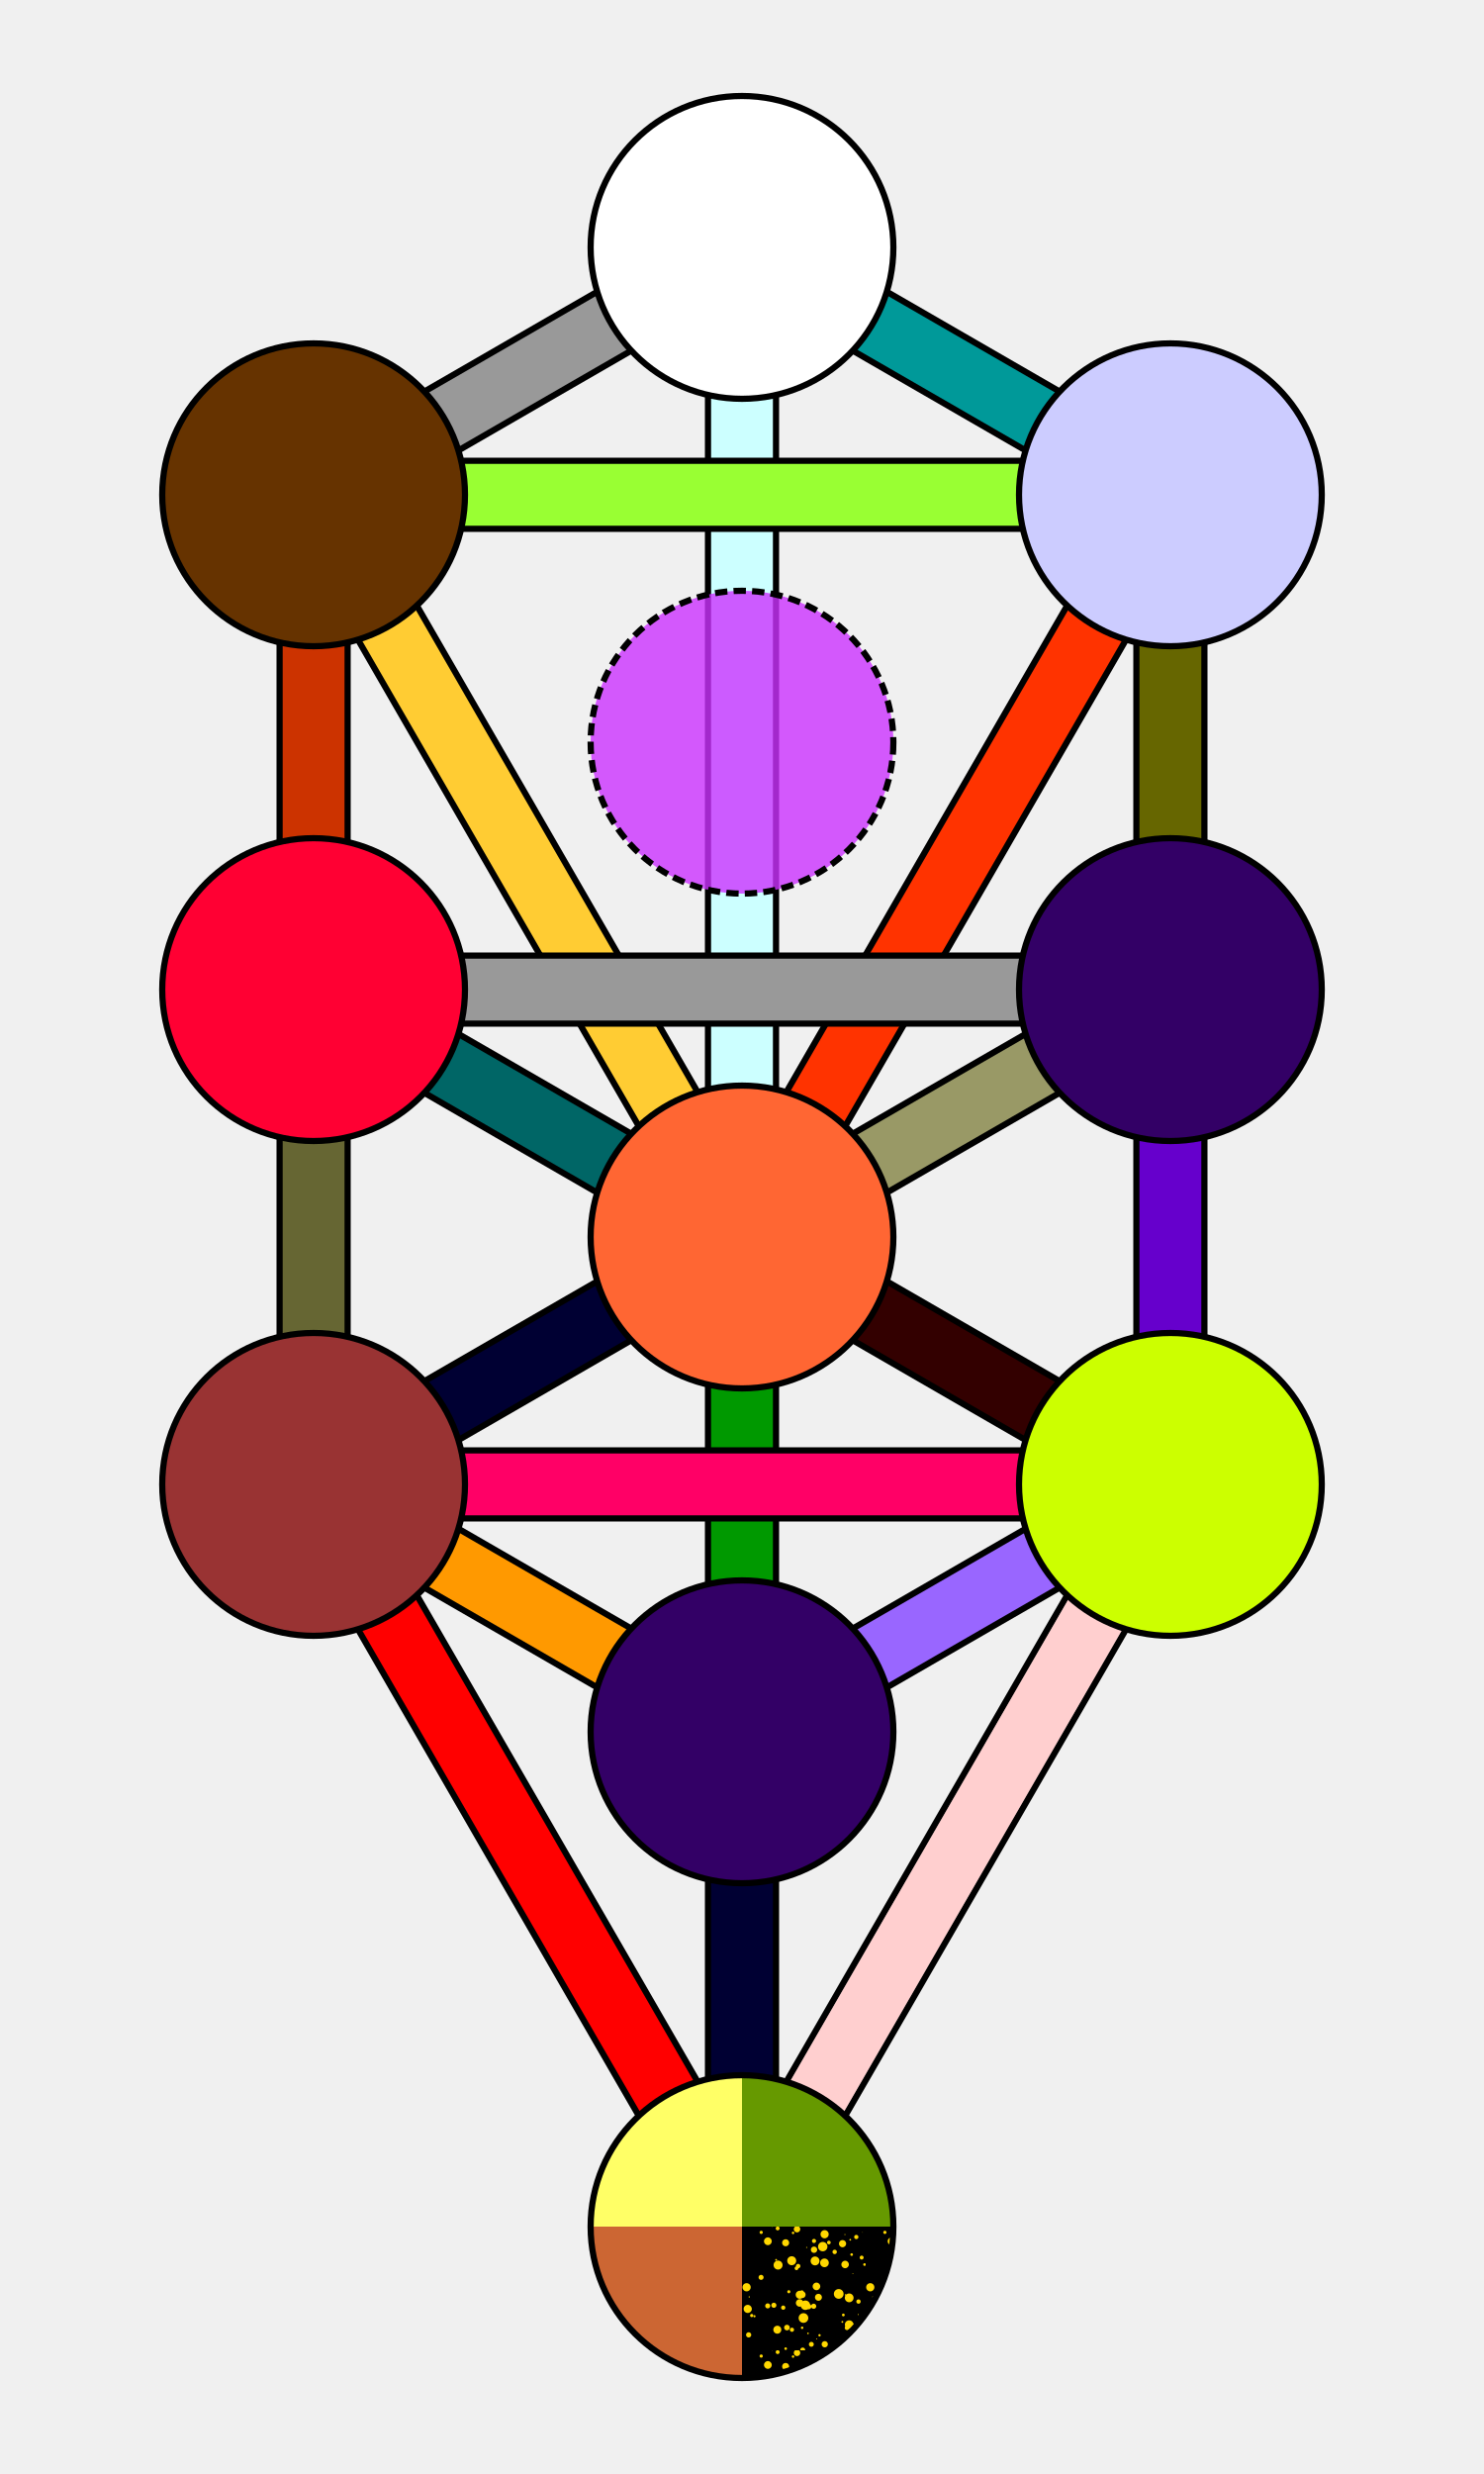
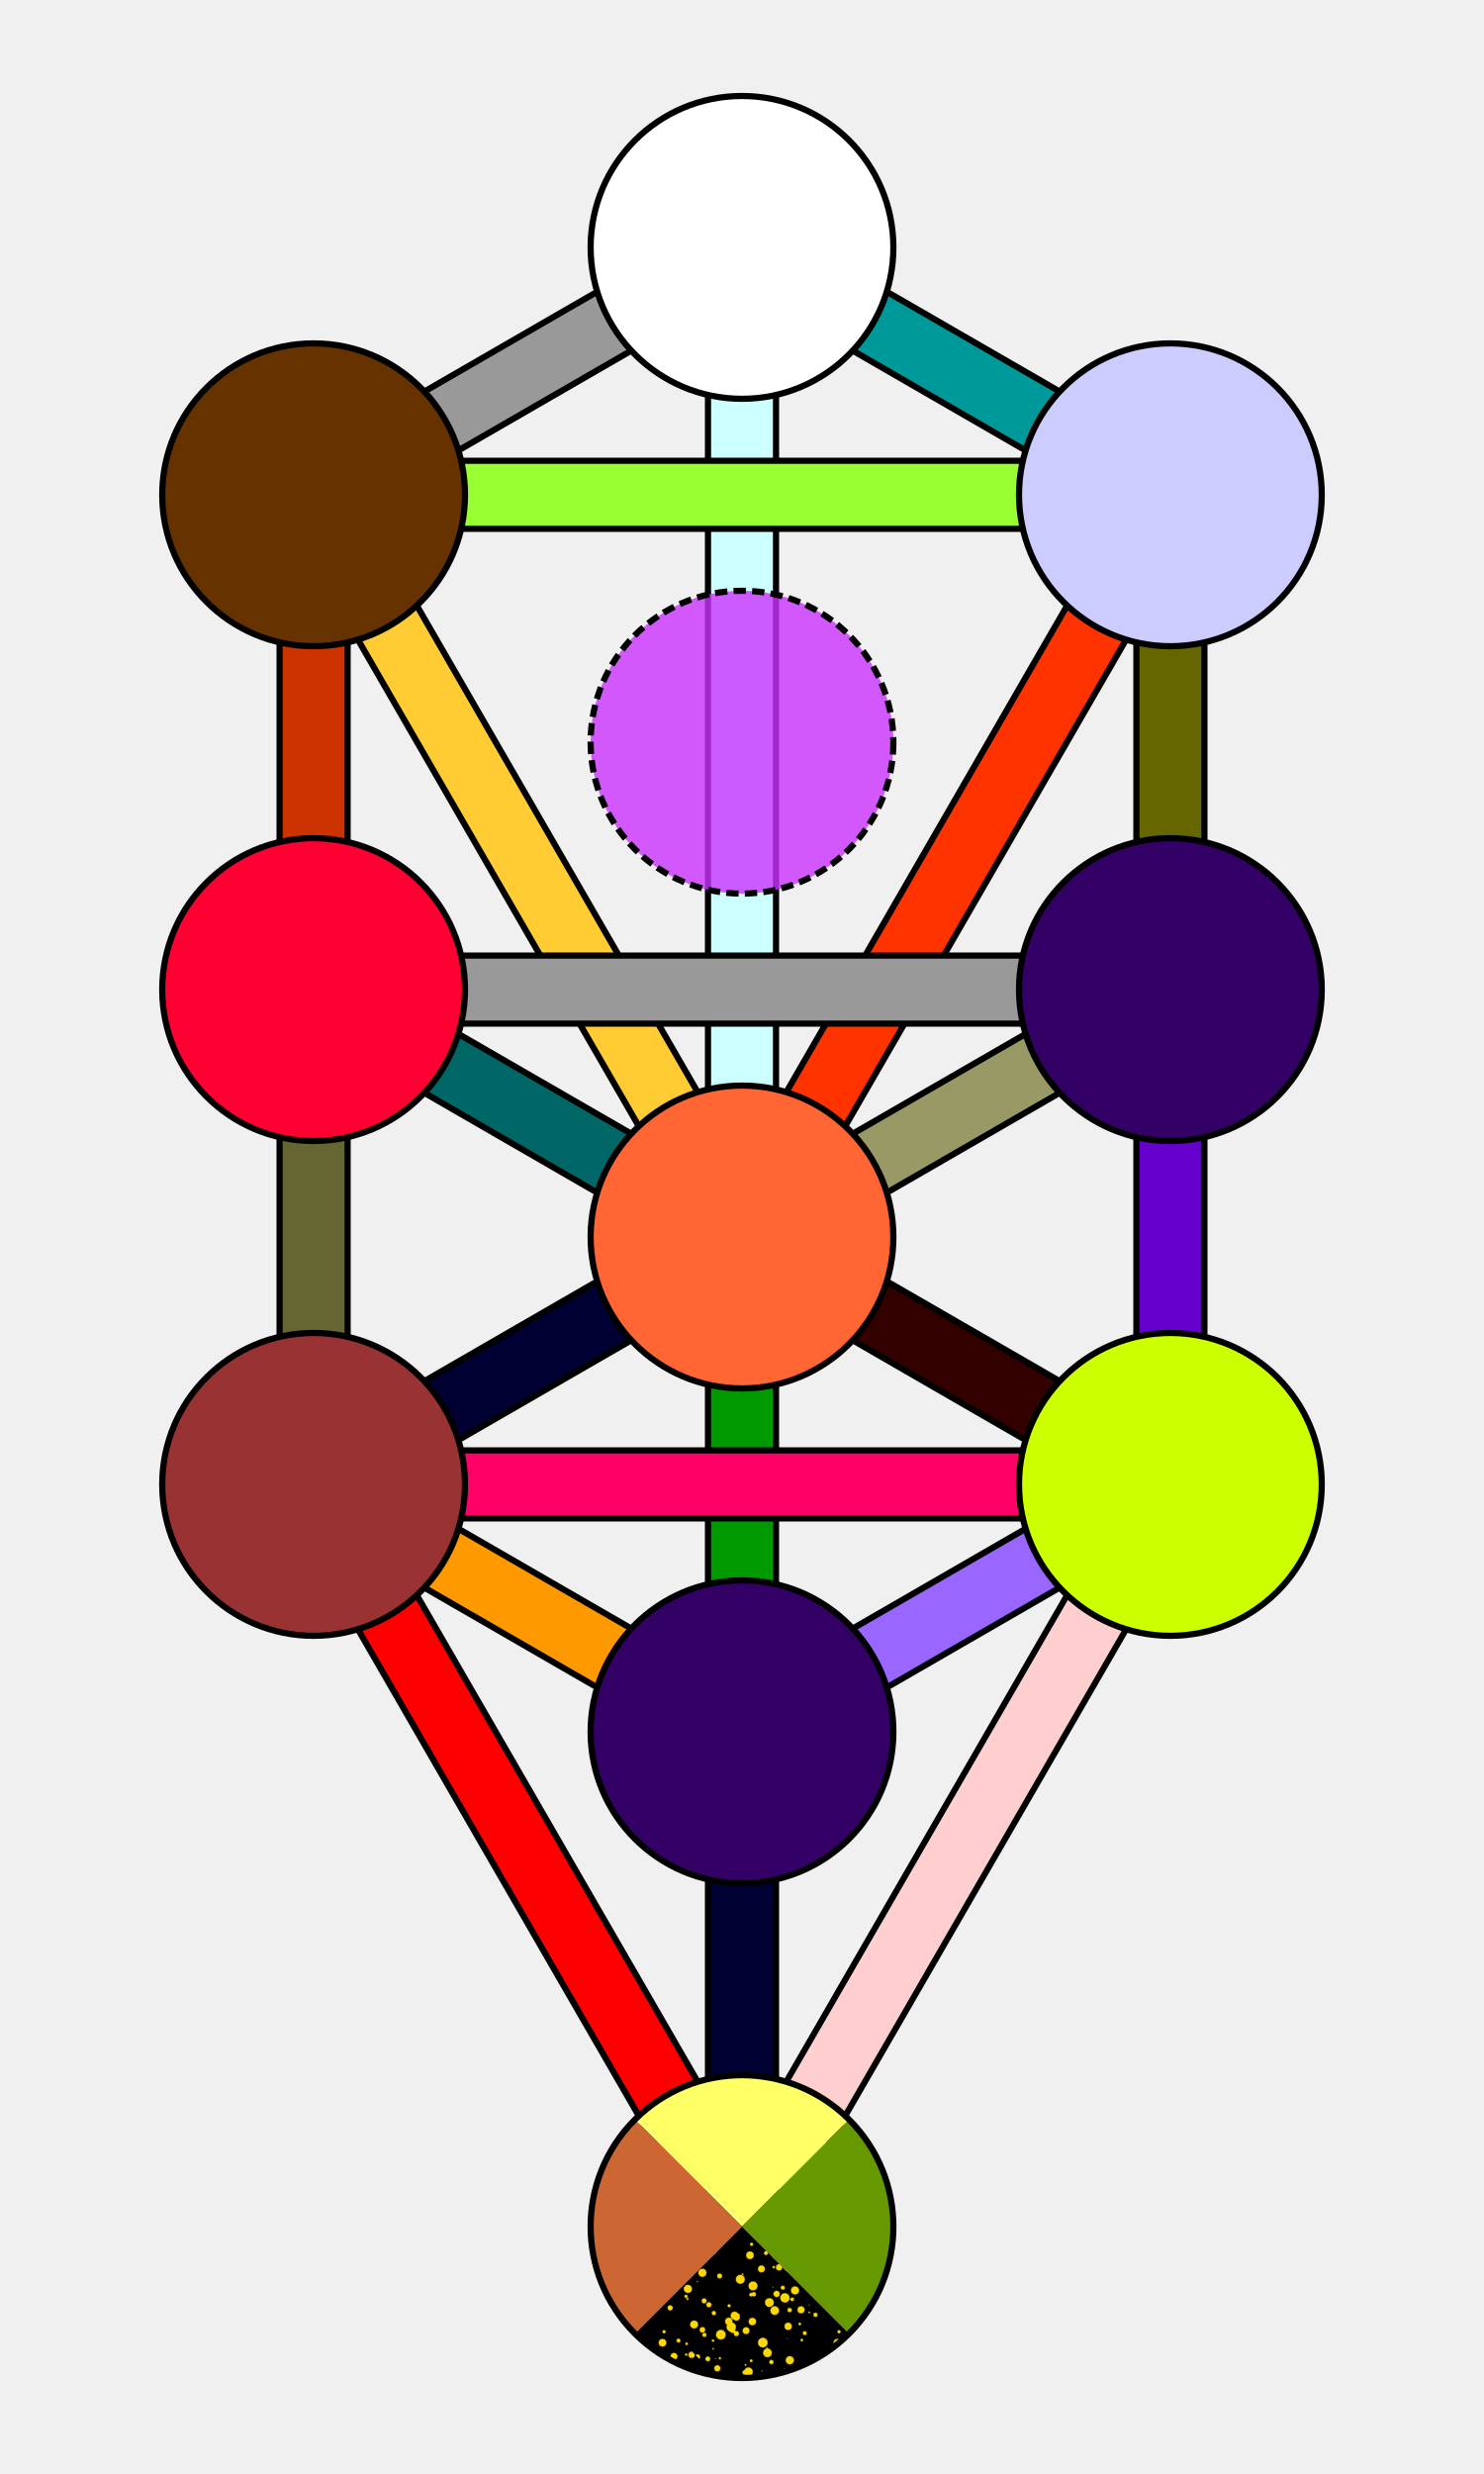
<svg xmlns="http://www.w3.org/2000/svg" version="1.2" width="360" height="600" viewBox="-600 -1000 1200 2000" preserveAspectRatio="xMinYMin meet">
  <style type="text/css">

    #my-rect { fill: blue; }

</style>
  <defs>
    <circle id="sephira" r="122.407">
      </circle>
    <clipPath id="sephClip">
      <use href="#sephira" />
    </clipPath>
    <pattern id="blackFleckedGold" x="0" y="0" width="100" height="100" patternUnits="userSpaceOnUse">
      <rect x="0" y="0" width="100" height="100" fill="black" stroke="none" />
      <circle cx="86.669" cy="79.27" r="3.483" fill="gold" />
      <circle cx="20.794" cy="64.096" r="2.05" fill="gold" />
      <circle cx="48.668" cy="55.03" r="2.793" fill="gold" />
      <circle cx="66.688" cy="29.299" r="3.51" fill="gold" />
      <circle cx="35.313" cy="98.663" r="1.065" fill="gold" />
      <circle cx="94.204" cy="60.591" r="1.766" fill="gold" />
      <circle cx="99.203" cy="80.118" r="0.423" fill="gold" />
      <circle cx="84.911" cy="81.867" r="1.823" fill="gold" />
      <circle cx="40.403" cy="83.396" r="1.691" fill="gold" />
      <circle cx="96.764" cy="25.047" r="1.597" fill="gold" />
      <circle cx="56.075" cy="95.163" r="1.989" fill="gold" />
      <circle cx="48.628" cy="81.783" r="0.999" fill="gold" />
      <circle cx="83.388" cy="30.62" r="3.032" fill="gold" />
      <circle cx="15.538" cy="4.665" r="1.311" fill="gold" />
      <circle cx="58.25" cy="18.696" r="2.579" fill="gold" />
      <circle cx="44.499" cy="2.074" r="2.627" fill="gold" />
      <circle cx="97.48" cy="4.688" r="0.214" fill="gold" />
      <circle cx="62.676" cy="87.854" r="0.953" fill="gold" />
      <circle cx="28.837" cy="1.451" r="1.595" fill="gold" />
      <circle cx="88.664" cy="22.616" r="1.082" fill="gold" />
      <circle cx="60.205" cy="48.338" r="3.084" fill="gold" />
      <circle cx="89.317" cy="88.59" r="3.797" fill="gold" />
      <circle cx="70.24" cy="12.867" r="1.497" fill="gold" />
      <circle cx="7.847" cy="71.882" r="1.307" fill="gold" />
      <circle cx="44.071" cy="33.71" r="1.507" fill="gold" />
      <circle cx="74.936" cy="20.459" r="1.793" fill="gold" />
      <circle cx="53.358" cy="86.313" r="0.688" fill="gold" />
      <circle cx="49.7" cy="73.895" r="3.912" fill="gold" />
      <circle cx="59.07" cy="27.756" r="3.59" fill="gold" />
      <circle cx="15.427" cy="41.034" r="2.047" fill="gold" />
      <circle cx="61.81" cy="57.157" r="2.828" fill="gold" />
      <circle cx="51.25" cy="63.549" r="3.82" fill="gold" />
      <circle cx="5.718" cy="66.814" r="1.908" fill="gold" />
      <circle cx="93.485" cy="88.907" r="1.612" fill="gold" />
      <circle cx="57.961" cy="64.386" r="2.09" fill="gold" />
      <circle cx="45.406" cy="31.934" r="1.813" fill="gold" />
      <circle cx="29.165" cy="31.104" r="3.64" fill="gold" />
      <circle cx="58.234" cy="11.612" r="1.677" fill="gold" />
      <circle cx="81.953" cy="71.437" r="1.135" fill="gold" />
      <circle cx="36.344" cy="81.628" r="2.289" fill="gold" />
      <circle cx="4.62" cy="66.536" r="3.285" fill="gold" />
      <circle cx="40.2" cy="27.596" r="3.627" fill="gold" />
      <circle cx="83.235" cy="6.423" r="0.428" fill="gold" />
      <circle cx="33.334" cy="65.518" r="1.73" fill="gold" />
      <circle cx="66.792" cy="6.183" r="3.306" fill="gold" />
      <circle cx="46.609" cy="61.718" r="3.043" fill="gold" />
      <circle cx="89.524" cy="79.163" r="0.938" fill="gold" />
      <circle cx="53.995" cy="64.7" r="2.132" fill="gold" />
      <circle cx="81.139" cy="77.034" r="0.753" fill="gold" />
      <circle cx="5.378" cy="87.522" r="2.114" fill="gold" />
      <circle cx="24.179" cy="0.239" r="0.203" fill="gold" />
      <circle cx="25.757" cy="63.589" r="2.072" fill="gold" />
      <circle cx="83.798" cy="55.222" r="0.646" fill="gold" />
      <circle cx="46.679" cy="55.09" r="3.251" fill="gold" />
      <circle cx="5.862" cy="56.837" r="0.529" fill="gold" />
      <circle cx="86.681" cy="57.601" r="3.548" fill="gold" />
      <circle cx="80.394" cy="94.554" r="2.895" fill="gold" />
      <circle cx="87.444" cy="86.223" r="1.223" fill="gold" />
      <circle cx="49.083" cy="99.791" r="2.015" fill="gold" />
      <circle cx="35.287" cy="13.068" r="2.859" fill="gold" />
      <circle cx="66.915" cy="95.107" r="2.541" fill="gold" />
      <circle cx="89.649" cy="38.045" r="0.349" fill="gold" />
      <circle cx="81.302" cy="13.793" r="2.915" fill="gold" />
      <circle cx="27.595" cy="26.869" r="0.754" fill="gold" />
      <circle cx="92.422" cy="8.411" r="1.727" fill="gold" />
      <circle cx="94.883" cy="91.041" r="2.919" fill="gold" />
      <circle cx="20.917" cy="11.849" r="3.145" fill="gold" />
      <circle cx="37.862" cy="52.643" r="1.26" fill="gold" />
      <circle cx="41.286" cy="5.078" r="1.005" fill="gold" />
      <circle cx="60.365" cy="90.726" r="0.403" fill="gold" />
      <circle cx="28.558" cy="83.356" r="3.222" fill="gold" />
      <circle cx="10.069" cy="72.468" r="0.89" fill="gold" />
      <circle cx="99.089" cy="30.677" r="1.084" fill="gold" />
      <circle cx="65.286" cy="16.182" r="3.794" fill="gold" />
      <circle cx="52.312" cy="16.838" r="0.444" fill="gold" />
      <circle cx="3.728" cy="49.04" r="3.318" fill="gold" />
      <circle cx="94.019" cy="71.091" r="0.427" fill="gold" />
      <circle cx="48.443" cy="52.878" r="1.385" fill="gold" />
      <circle cx="87.528" cy="10.644" r="0.735" fill="gold" />
      <circle cx="78.21" cy="54.42" r="3.935" fill="gold" />
    </pattern>
    <path id="path-11" fill="none" d="M0,-800 L 346.41,-600" />
    <path id="path-12" fill="none" d="M-346.41,-600 L0,-800" />
    <path id="path-13" fill="none" d="M0,-800 L 0,0" />
    <path id="path-14" fill="none" d="M-346.41,-600 L346.41,-600" />
    <path id="path-15" fill="none" d="M0,0 L346.41,-600" />
    <path id="path-16" fill="none" d="M346.41,-600 L346.41,-200" />
    <path id="path-17" fill="none" d="M-346.41,-600 L0,0" />
    <path id="path-18" fill="none" d="M-346.41,-600 L-346.41,-200" />
    <path id="path-19" fill="none" d="M-346.41,-200 L346.41,-200" />
    <path id="path-20" fill="none" d="M0,0 L346.41,-200" />
    <path id="path-21" fill="none" d="M346.41,-200 L346.41,200" />
    <path id="path-22" fill="none" d="M-346.41,-200 L0,0" />
    <path id="path-23" fill="none" d="M-346.41,-200 L-346.41,200" />
    <path id="path-24" fill="none" d="M0,0 L346.41,200" />
    <path id="path-25" fill="none" d="M0,0 L0,400" />
    <path id="path-26" fill="none" d="M-346.41,200 L0,0" />
    <path id="path-27" fill="none" d="M-346.41,200 L346.41,200" />
    <path id="path-28" fill="none" d="M0,400 L346.41,200" />
    <path id="path-29" fill="none" d="M0,800 L346.41,200" />
    <path id="path-30" fill="none" d="M-346.41,200 L0,400" />
    <path id="path-31" fill="none" d="M-346.41,200 L0,800" />
    <path id="path-32" fill="none" d="M0,400 L0,800" />
  </defs>
  <g>
    <use href="#path-11" stroke="black" stroke-width="60" />
    <use href="#path-11" stroke="#009999" stroke-width="50" />
    <use href="#path-12" stroke="black" stroke-width="60" />
    <use href="#path-12" stroke="#999999" stroke-width="50" />
    <use href="#path-13" stroke="black" stroke-width="60" />
    <use href="#path-13" stroke="#ccffff" stroke-width="50" />
    <use href="#path-14" stroke="black" stroke-width="60" />
    <use href="#path-14" stroke="#99ff33" stroke-width="50" />
    <use href="#path-15" stroke="black" stroke-width="60" />
    <use href="#path-15" stroke="#ff3300" stroke-width="50" />
    <use href="#path-16" stroke="black" stroke-width="60" />
    <use href="#path-16" stroke="#666600" stroke-width="50" />
    <use href="#path-17" stroke="black" stroke-width="60" />
    <use href="#path-17" stroke="#ffcc33" stroke-width="50" />
    <use href="#path-18" stroke="black" stroke-width="60" />
    <use href="#path-18" stroke="#cc3300" stroke-width="50" />
    <use href="#path-19" stroke="black" stroke-width="60" />
    <use href="#path-19" stroke="#999999" stroke-width="50" />
    <use href="#path-20" stroke="black" stroke-width="60" />
    <use href="#path-20" stroke="#999966" stroke-width="50" />
    <use href="#path-21" stroke="black" stroke-width="60" />
    <use href="#path-21" stroke="#6600cc" stroke-width="50" />
    <use href="#path-22" stroke="black" stroke-width="60" />
    <use href="#path-22" stroke="#006666" stroke-width="50" />
    <use href="#path-23" stroke="black" stroke-width="60" />
    <use href="#path-23" stroke="#666633" stroke-width="50" />
    <use href="#path-24" stroke="black" stroke-width="60" />
    <use href="#path-24" stroke="#330000" stroke-width="50" />
    <use href="#path-25" stroke="black" stroke-width="60" />
    <use href="#path-25" stroke="#009900" stroke-width="50" />
    <use href="#path-26" stroke="black" stroke-width="60" />
    <use href="#path-26" stroke="#000033" stroke-width="50" />
    <use href="#path-27" stroke="black" stroke-width="60" />
    <use href="#path-27" stroke="#ff0066" stroke-width="50" />
    <use href="#path-28" stroke="black" stroke-width="60" />
    <use href="#path-28" stroke="#9966ff" stroke-width="50" />
    <use href="#path-29" stroke="black" stroke-width="60" />
    <use href="#path-29" stroke="white" stroke-width="50" />
    <use href="#path-29" stroke="#ff9999" stroke-opacity="0.47" stroke-width="50" />
    <use href="#path-30" stroke="black" stroke-width="60" />
    <use href="#path-30" stroke="#ff9900" stroke-width="50" />
    <use href="#path-31" stroke="black" stroke-width="60" />
    <use href="#path-31" stroke="#ff0000" stroke-width="50" />
    <use href="#path-32" stroke="black" stroke-width="60" />
    <use href="#path-32" stroke="#000033" stroke-width="50" />
  </g>
  <g stroke="black" stroke-width="5">
    <use href="#sephira" fill="#ffffff" x="0" y="-800" />
    <use href="#sephira" fill="#ccccff" x="346.41" y="-600" />
    <use href="#sephira" fill="#663300" x="-346.41" y="-600" />
    <use href="#sephira" fill="#cc33ff" fill-opacity="0.8" x="0" y="-400" stroke-dasharray="10 5" />
    <use href="#sephira" fill="#330066" x="346.41" y="-200" />
    <use href="#sephira" fill="#ff0033" x="-346.41" y="-200" />
    <use href="#sephira" fill="#ff6633" x="0" y="0" />
    <use href="#sephira" fill="#ccff00" x="346.41" y="200" />
    <use href="#sephira" fill="#993333" x="-346.41" y="200" />
    <use href="#sephira" fill="#330066" x="0" y="400" />
-     <g transform="translate(0,800)">
+     <g transform="translate(0,800) rotate(45)">
      <rect stroke="none" fill="#ffff66" x="-300" y="-300" width="300" height="300" clip-path="url(#sephClip)" />
      <rect stroke="none" fill="#669900" x="0" y="-300" width="300" height="300" clip-path="url(#sephClip)" />
      <rect stroke="none" fill="#cc6633" x="-300" y="0" width="300" height="300" clip-path="url(#sephClip)" />
      <rect stroke="none" fill="url(#blackFleckedGold)" x="0" y="0" width="300" height="300" clip-path="url(#sephClip)" />
      <use href="#sephira" fill="none" />
    </g>
  </g>
</svg>
